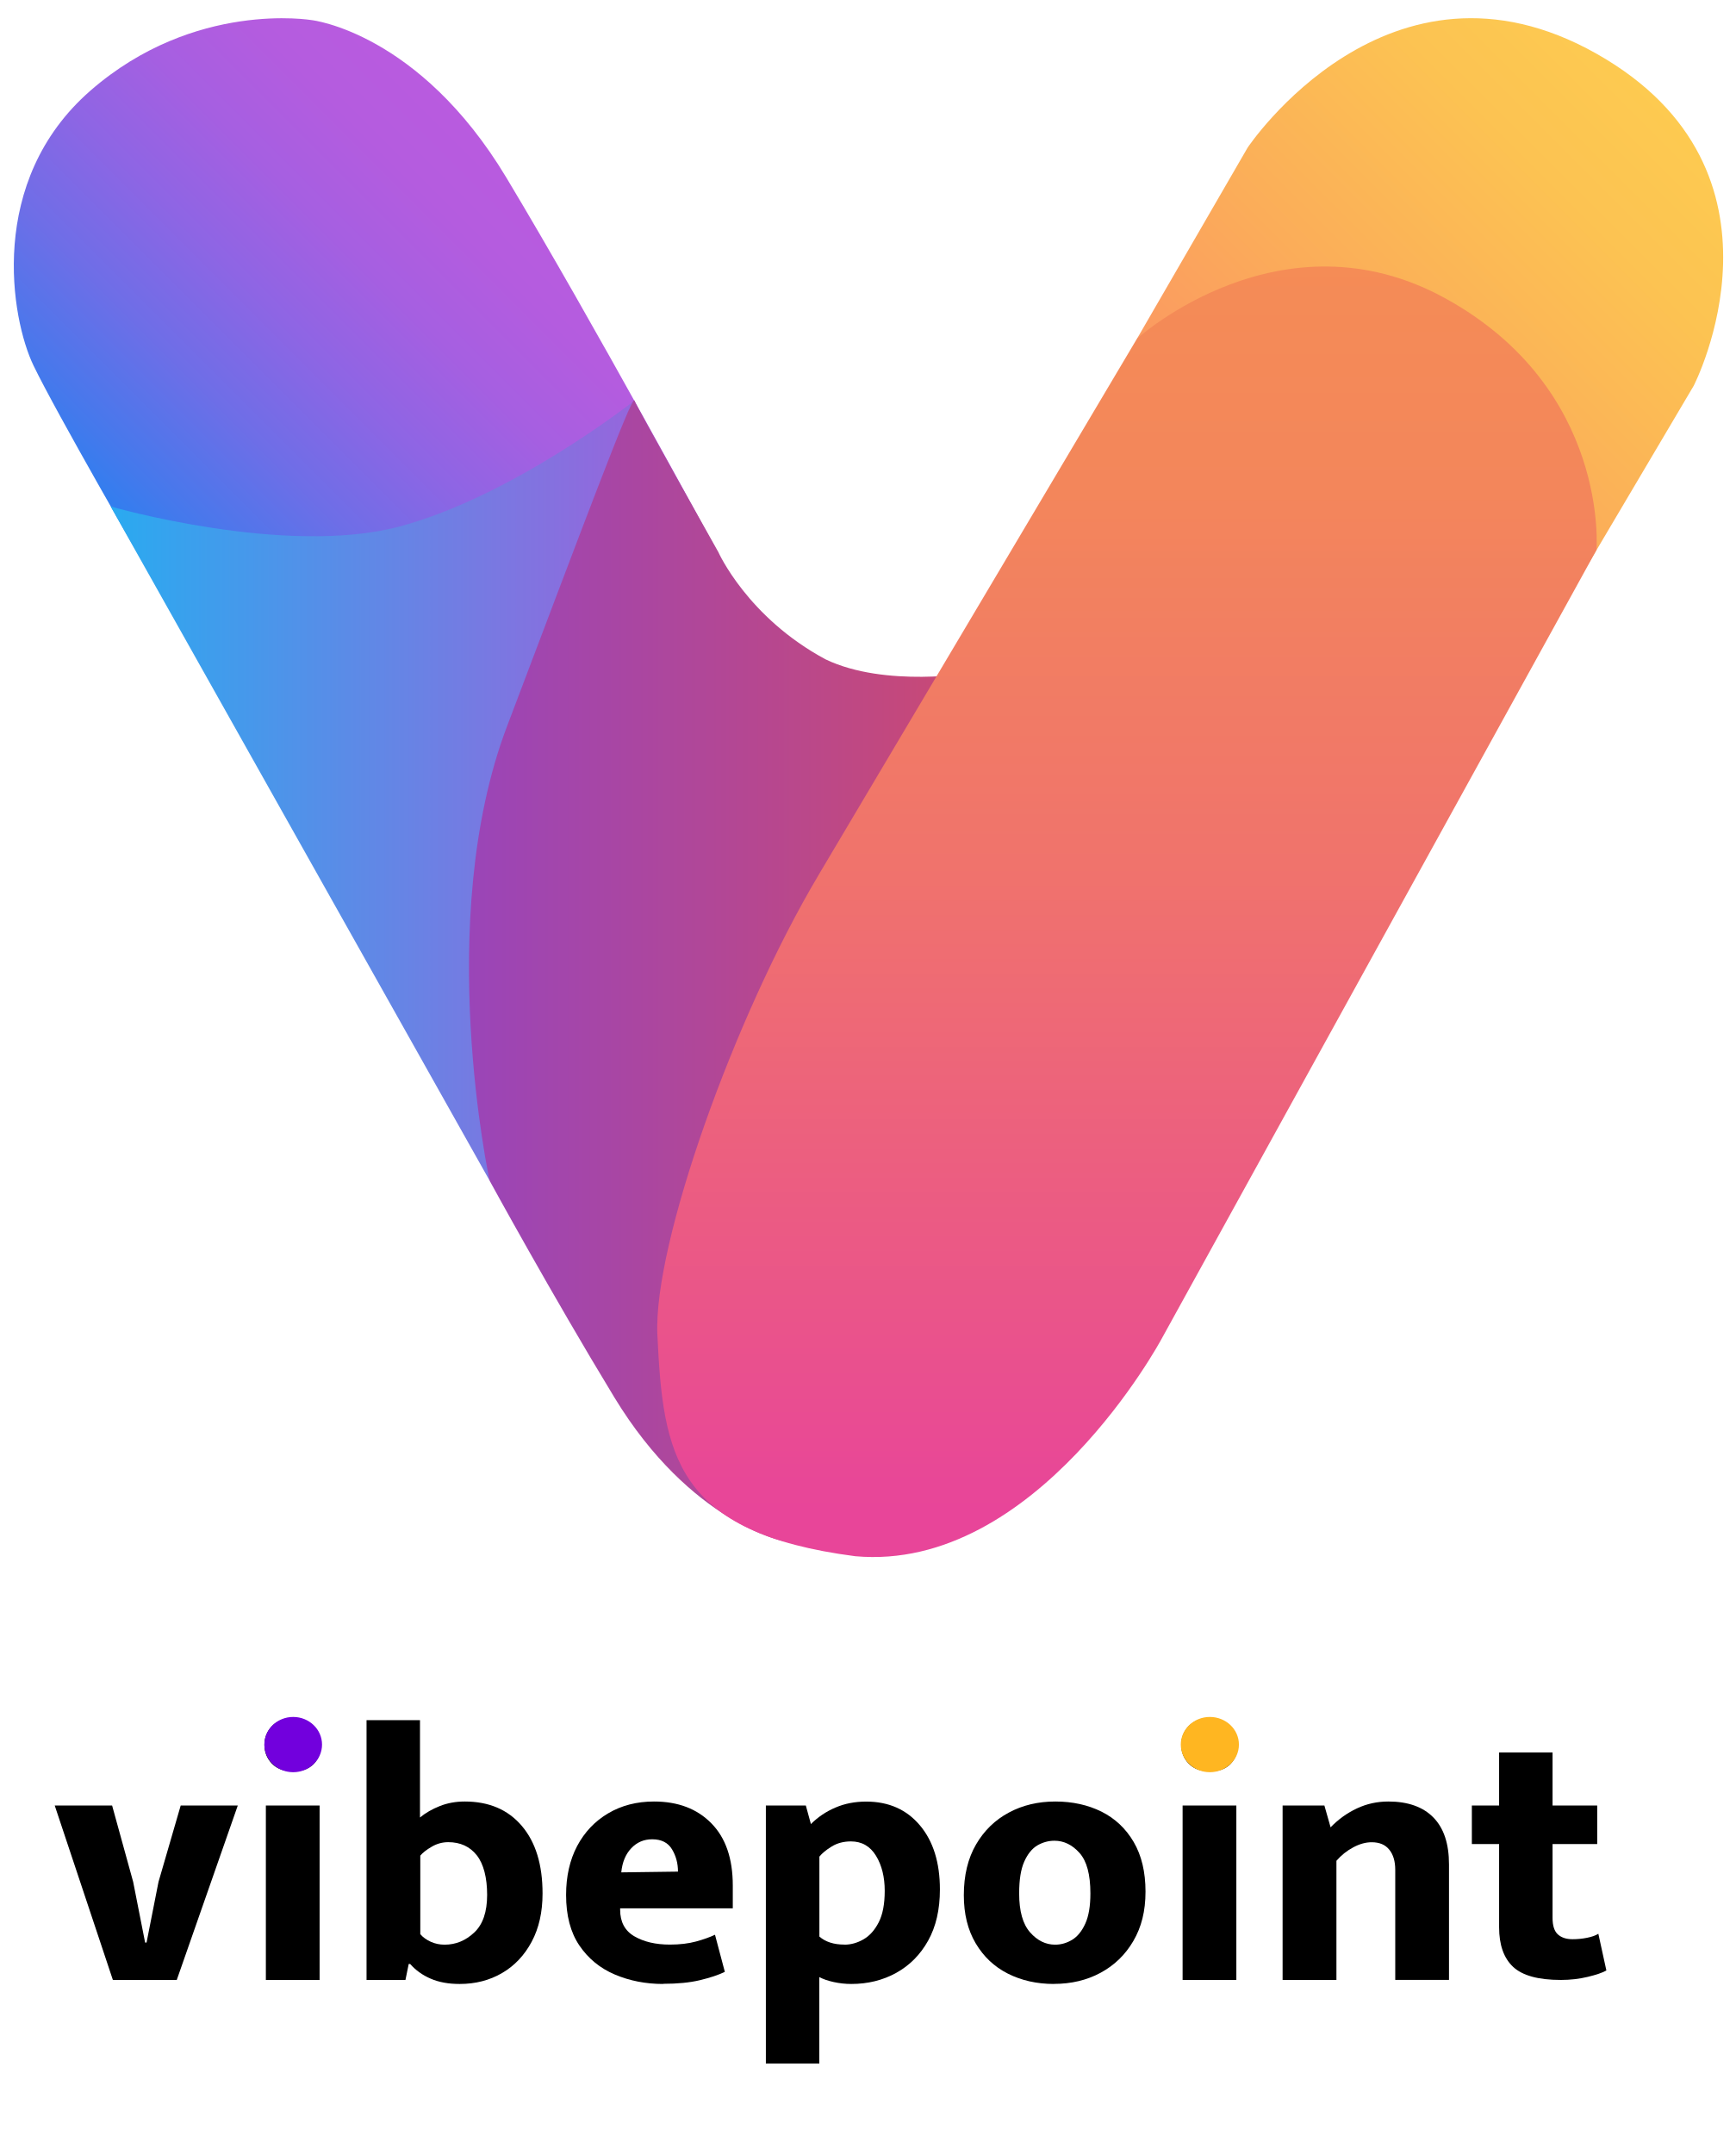
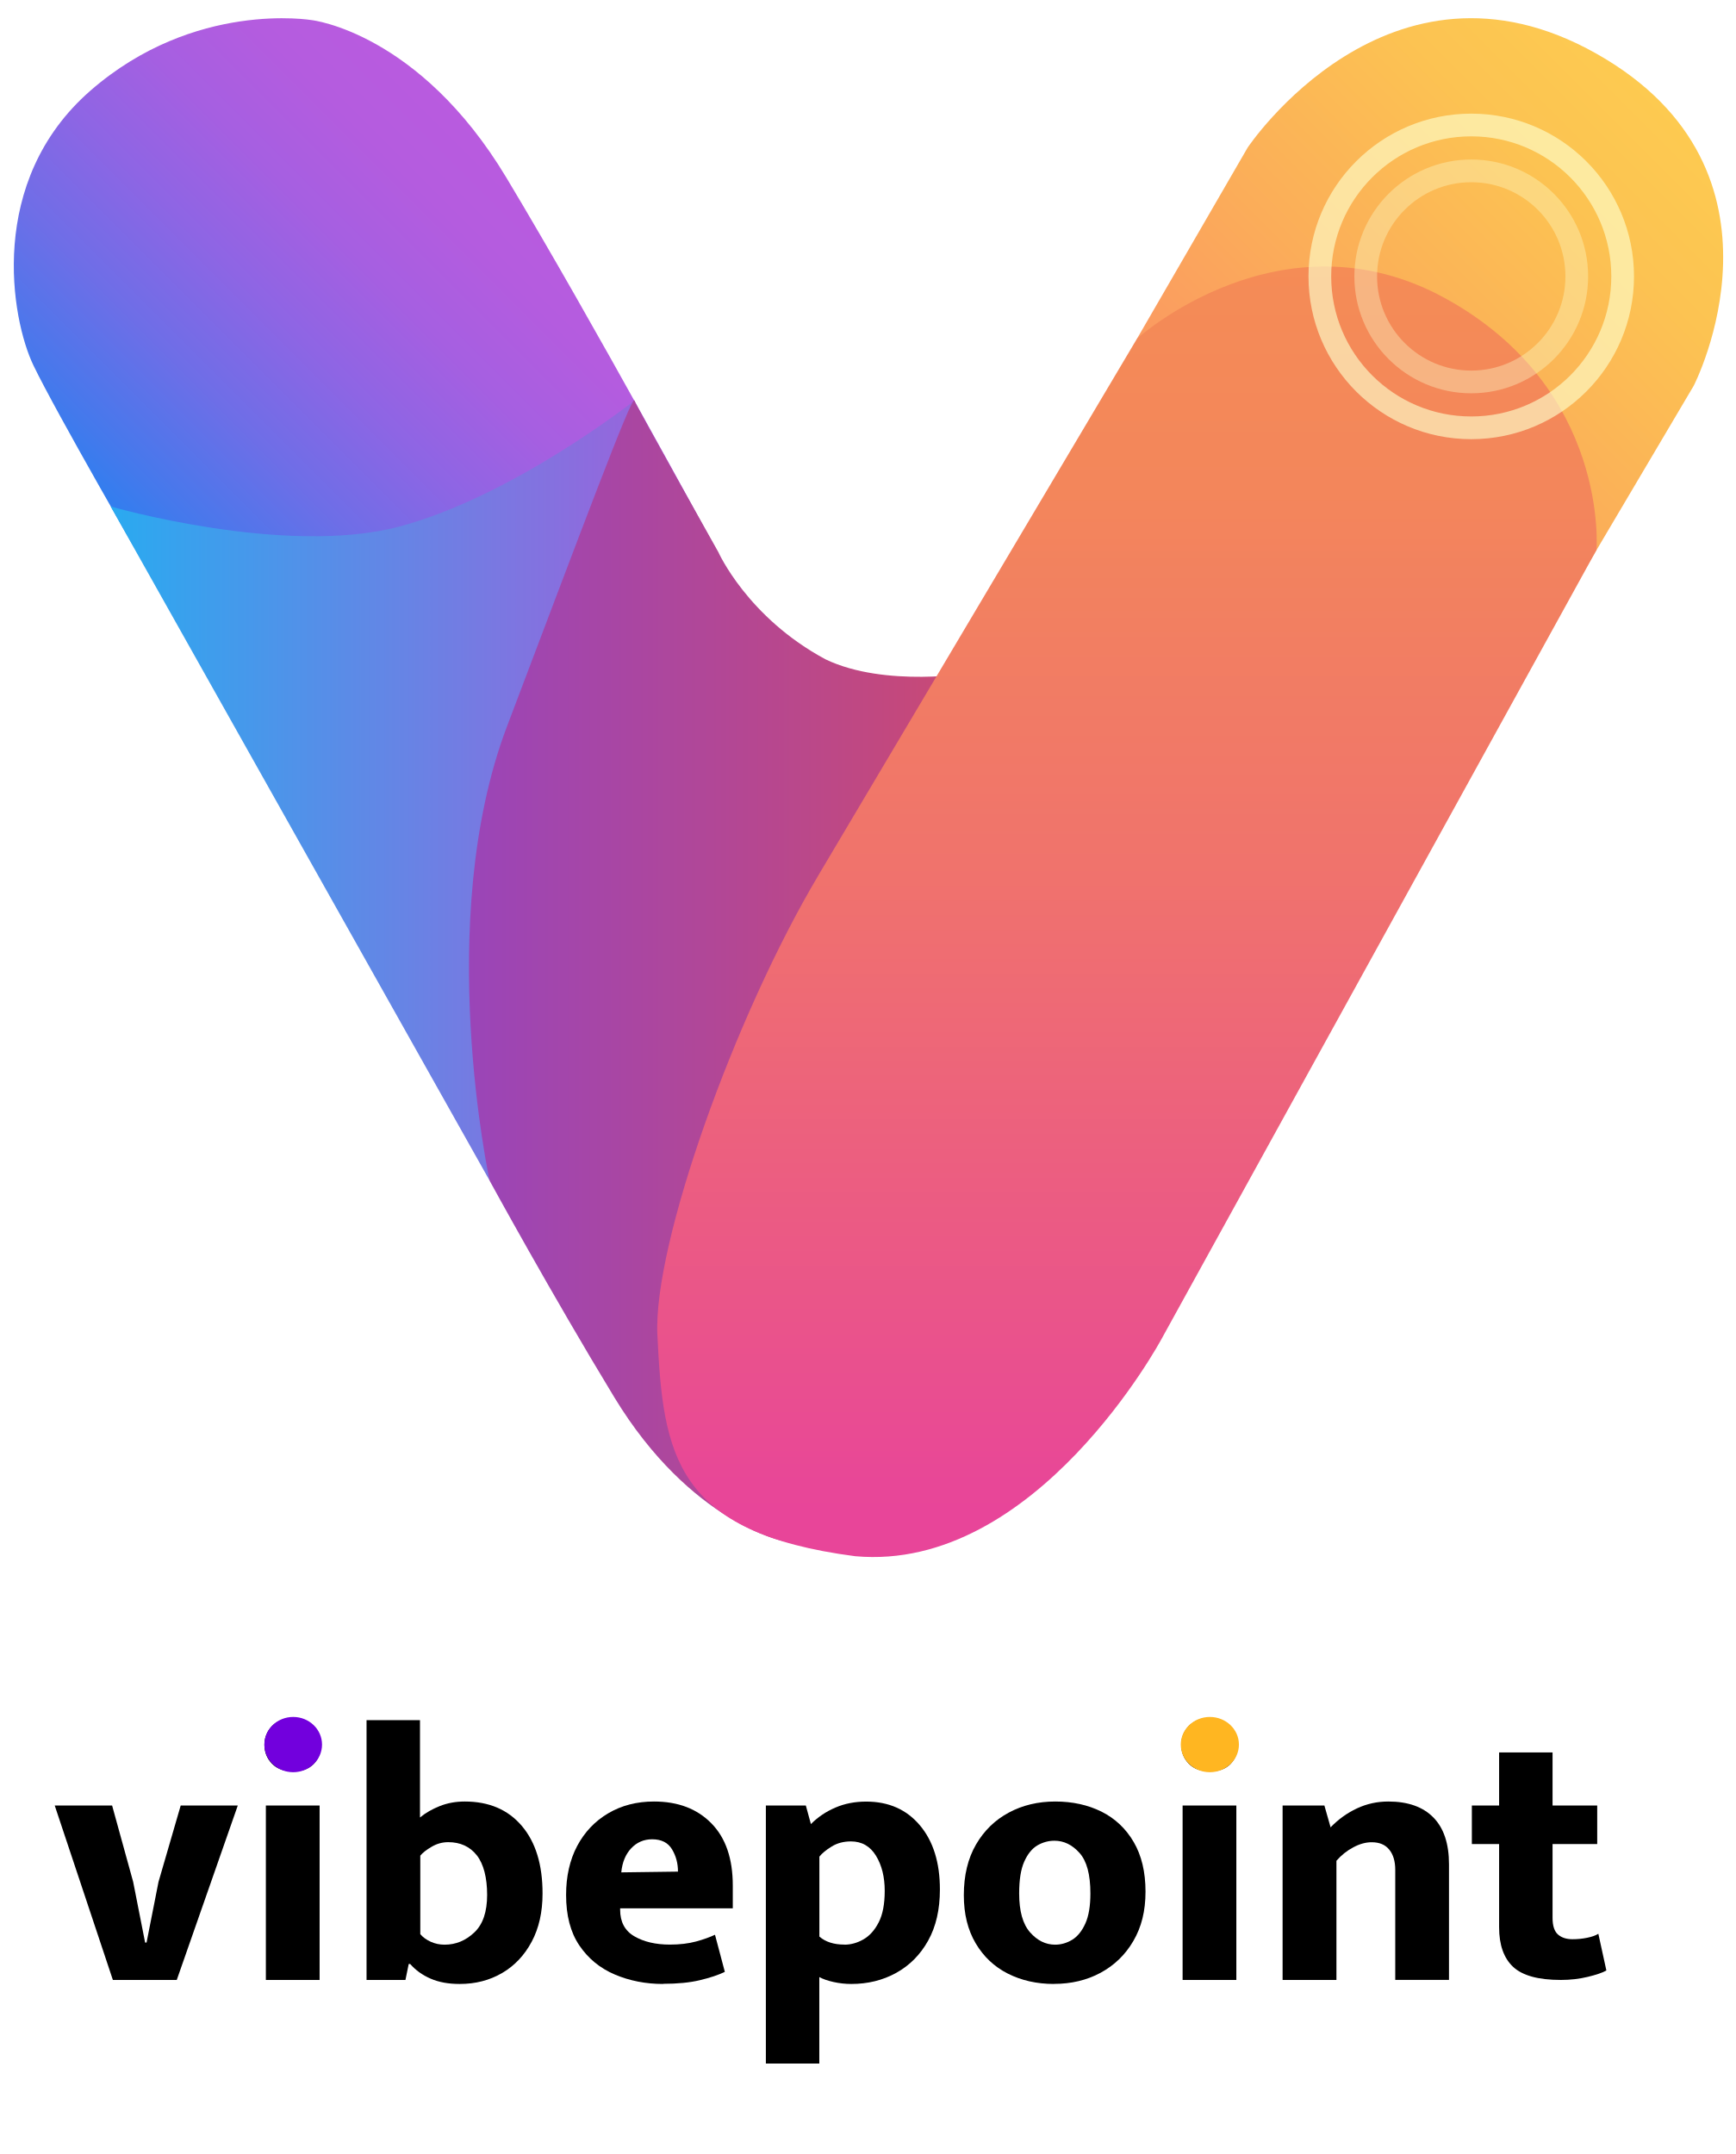
<svg xmlns="http://www.w3.org/2000/svg" id="Layer_1" data-name="Layer 1" viewBox="0 0 229.31 284.52">
  <defs>
    <style>
      .cls-1 {
        fill: url(#linear-gradient-5);
      }

      .cls-2 {
        fill: url(#linear-gradient-4);
      }

      .cls-3 {
        fill: url(#linear-gradient-3);
      }

      .cls-4 {
        fill: url(#linear-gradient-2);
      }

      .cls-5 {
        fill: url(#linear-gradient);
      }

      .cls-6 {
+         opacity: .64;
+       }
+ 
+       .cls-6, .cls-7 {
+         fill: none;
+         stroke: #fdffcc;
+         stroke-miterlimit: 10;
+         stroke-width: 3px;
+       }
+ 
+       .cls-7 {
+         opacity: .36;
+       }
+ 
+       .cls-8 {
        fill: #7200dd;
      }

-       .cls-7 {
+       .cls-9 {
        fill: #ffb621;
      }
    </style>
    <linearGradient id="linear-gradient" x1="19.62" y1="75.22" x2="70.37" y2="24.46" gradientUnits="userSpaceOnUse">
      <stop offset="0" stop-color="#2a80f0" />
      <stop offset=".11" stop-color="#4479ec" />
      <stop offset=".31" stop-color="#6e6ee7" />
      <stop offset=".5" stop-color="#8e65e4" />
      <stop offset=".68" stop-color="#a65fe1" />
      <stop offset=".85" stop-color="#b45cdf" />
      <stop offset="1" stop-color="#b95bdf" />
    </linearGradient>
    <linearGradient id="linear-gradient-2" x1="171.55" y1="62.36" x2="221.78" y2="12.13" gradientUnits="userSpaceOnUse">
      <stop offset="0" stop-color="#fb9c60" />
      <stop offset=".29" stop-color="#fbad59" />
      <stop offset=".72" stop-color="#fcc352" />
      <stop offset="1" stop-color="#fdcb50" />
    </linearGradient>
    <linearGradient id="linear-gradient-3" x1="14.62" y1="104.43" x2="83.81" y2="104.43" gradientUnits="userSpaceOnUse">
      <stop offset="0" stop-color="#2aaaf0" />
      <stop offset="1" stop-color="#9666dc" />
    </linearGradient>
    <linearGradient id="linear-gradient-4" x1="61.96" y1="128.23" x2="128.56" y2="128.23" gradientUnits="userSpaceOnUse">
      <stop offset="0" stop-color="#9a45b8" />
      <stop offset="1" stop-color="#ca4973" />
    </linearGradient>
    <linearGradient id="linear-gradient-5" x1="148.87" y1="199.31" x2="148.87" y2="28.85" gradientUnits="userSpaceOnUse">
      <stop offset="0" stop-color="#e84599" />
      <stop offset=".16" stop-color="#ea5589" />
      <stop offset=".5" stop-color="#f0736c" />
      <stop offset=".79" stop-color="#f3865b" />
      <stop offset="1" stop-color="#f58d55" />
    </linearGradient>
  </defs>
  <path class="cls-5" d="M4.43,48.29C1.46,42.14-1.77,23.92,11.96,11.96S41.2,2.66,41.2,2.66c0,0,14.16,1.6,25.7,20.82s27.23,48.24,27.23,48.24l-44.96,13.79s-31.21-13.75-29.99-10.73c.12.3-11.79-20.34-14.75-26.49Z" />
  <path class="cls-4" d="M150.19,44.75l14.62-25.25s18.61-27.91,46.08-12.41,12.85,43.86,12.85,43.86l-14.02,23.7-59.53-29.91Z" />
  <path class="cls-3" d="M64.68,155.95L14.62,66.9s23.04,6.65,38.1,2.66,31.09-16.65,31.09-16.65l-19.12,103.04Z" />
  <path class="cls-2" d="M103.53,203.58s-12.26-2.36-22.38-19.01c-8.32-13.69-16.47-28.61-16.47-28.61,0,0-7.46-34.3,2.29-60s16.54-43.93,16.84-43.05,11.08,20.01,11.08,20.01c0,0,3.84,8.64,14.18,14.18,7.9,3.77,19.49,1.77,19.49,1.77l-25.02,114.71Z" />
  <path class="cls-1" d="M108.1,115.63l42.09-70.89s19.05-17.28,40.76-5.32c21.71,11.96,19.94,33.23,19.94,33.23l-57.44,104.19s-16.54,30.87-40.47,28.72c-23.92-3.1-25.39-13.51-26.14-29.24-.57-11.96,10.19-42.09,21.27-60.7Z" />
  <g>
    <path d="M14.91,261.53l-7.68-23.04h7.58l2.78,10.08,1.58,8.02h.19l1.58-8.02,2.93-10.08h7.54l-8.06,23.04h-8.45Z" />
    <path d="M38.67,233.98c-1.18,0-2.1-.34-2.76-1.03-.66-.69-.98-1.51-.98-2.47s.33-1.78.98-2.47c.66-.69,1.58-1.03,2.76-1.03s2.1.34,2.76,1.01c.66.67.98,1.5.98,2.5s-.32,1.82-.96,2.5c-.64.67-1.57,1.01-2.78,1.01ZM35.12,261.53v-23.04h7.1v23.04h-7.1Z" />
    <path d="M60.71,262.06c-1.47,0-2.74-.23-3.82-.7-1.07-.46-1.98-1.11-2.71-1.94h-.19l-.43,2.11h-5.14v-34.32h7.06v12.86c.74-.61,1.61-1.11,2.62-1.51,1.01-.4,2.1-.6,3.29-.6,3.2,0,5.71,1.07,7.54,3.22s2.74,5.12,2.74,8.93c0,2.46-.48,4.59-1.44,6.38-.96,1.79-2.26,3.17-3.91,4.13-1.65.96-3.51,1.44-5.59,1.44ZM58.74,256.87c1.47,0,2.78-.54,3.91-1.61,1.14-1.07,1.7-2.73,1.7-4.97s-.46-4.08-1.37-5.23c-.91-1.15-2.17-1.73-3.77-1.73-.77,0-1.5.2-2.18.6-.69.4-1.19.79-1.51,1.18v10.37c.35.42.82.75,1.39,1.01.58.26,1.18.38,1.82.38Z" />
    <path d="M87.59,262.06c-2.3,0-4.43-.42-6.38-1.25-1.95-.83-3.51-2.11-4.68-3.84-1.17-1.73-1.75-3.95-1.75-6.67,0-2.46.49-4.62,1.46-6.46.98-1.84,2.34-3.28,4.1-4.32,1.76-1.04,3.78-1.56,6.05-1.56,3.17,0,5.7.96,7.58,2.88,1.89,1.92,2.83,4.66,2.83,8.21v3.02h-14.88v.19c0,1.6.62,2.77,1.87,3.5s2.82,1.1,4.7,1.1c1.31,0,2.46-.14,3.46-.41.99-.27,1.82-.57,2.5-.89l1.3,4.9c-.86.42-1.96.78-3.29,1.1-1.33.32-2.95.48-4.87.48ZM82.07,247.32l7.49-.1c0-1.09-.26-2.07-.79-2.95-.53-.88-1.4-1.32-2.62-1.32-1.09,0-2.01.39-2.76,1.18-.75.79-1.19,1.85-1.32,3.19Z" />
    <path d="M101.17,272.57v-34.08h5.28l.67,2.45c.93-.93,2.01-1.66,3.24-2.18,1.23-.53,2.58-.79,4.06-.79,2.98,0,5.34,1.05,7.1,3.14s2.64,4.92,2.64,8.47c0,2.66-.52,4.91-1.56,6.77-1.04,1.86-2.45,3.27-4.22,4.25-1.78.98-3.75,1.46-5.93,1.46-.8,0-1.58-.09-2.35-.26s-1.39-.39-1.87-.65v11.42h-7.06ZM111.54,256.87c.86,0,1.7-.23,2.52-.7s1.49-1.22,2.02-2.26c.53-1.04.79-2.42.79-4.15,0-1.82-.38-3.37-1.15-4.63s-1.87-1.9-3.31-1.9c-.96,0-1.81.22-2.54.67-.74.45-1.28.9-1.63,1.34v10.56c.8.7,1.9,1.06,3.31,1.06Z" />
    <path d="M139.23,262.06c-2.27,0-4.3-.46-6.1-1.37s-3.21-2.25-4.25-4.01-1.56-3.87-1.56-6.34c0-2.62.54-4.86,1.61-6.7,1.07-1.84,2.52-3.25,4.34-4.22,1.82-.98,3.87-1.46,6.14-1.46s4.3.45,6.1,1.34c1.79.9,3.21,2.23,4.25,4.01,1.04,1.78,1.56,3.96,1.56,6.55s-.54,4.7-1.61,6.53-2.52,3.22-4.34,4.2c-1.82.98-3.87,1.46-6.14,1.46ZM139.38,256.87c.8,0,1.55-.22,2.26-.65.7-.43,1.28-1.14,1.73-2.14.45-.99.67-2.32.67-3.98,0-2.5-.48-4.28-1.44-5.35-.96-1.07-2.06-1.61-3.31-1.61-.8,0-1.55.21-2.26.62-.7.42-1.28,1.13-1.73,2.14s-.67,2.41-.67,4.2c0,2.34.48,4.05,1.44,5.14s2.06,1.63,3.31,1.63Z" />
    <path d="M159.78,233.98c-1.18,0-2.1-.34-2.76-1.03-.66-.69-.98-1.51-.98-2.47s.33-1.78.98-2.47c.66-.69,1.58-1.03,2.76-1.03s2.1.34,2.76,1.01c.66.67.98,1.5.98,2.5s-.32,1.82-.96,2.5c-.64.67-1.57,1.01-2.78,1.01ZM156.22,261.53v-23.04h7.1v23.04h-7.1Z" />
    <path d="M169.43,261.53v-23.04h5.52l.82,2.88c1.02-1.06,2.18-1.89,3.48-2.5,1.3-.61,2.68-.91,4.15-.91,2.59,0,4.58.71,5.95,2.11,1.38,1.41,2.06,3.47,2.06,6.19v15.26h-7.1v-14.54c0-1.12-.26-2.01-.79-2.66-.53-.66-1.3-.98-2.33-.98-.77,0-1.58.22-2.42.67-.85.45-1.59,1.04-2.23,1.78v15.74h-7.1Z" />
    <path d="M206.19,261.53c-2.98,0-5.08-.58-6.31-1.73-1.23-1.15-1.85-2.9-1.85-5.23v-10.99h-3.6v-5.09h3.6v-7.01h7.06v7.01h5.9v5.09h-5.9v9.74c0,1.06.24,1.79.72,2.21.48.42,1.12.62,1.92.62.64,0,1.28-.06,1.92-.19.64-.13,1.13-.3,1.49-.53l1.06,4.85c-.51.29-1.33.57-2.45.84-1.12.27-2.3.41-3.55.41Z" />
-     <ellipse class="cls-6" cx="38.73" cy="230.44" rx="3.81" ry="3.65" />
-     <ellipse class="cls-7" cx="159.82" cy="230.44" rx="3.84" ry="3.65" />
+     <ellipse class="cls-8" cx="38.73" cy="230.44" rx="3.81" ry="3.65" />
+     <ellipse class="cls-9" cx="159.82" cy="230.44" rx="3.84" ry="3.65" />
+   </g>
+   <g>
+     <circle class="cls-6" cx="194.35" cy="36.51" r="20" />
+     <circle class="cls-7" cx="194.35" cy="36.51" r="13.94" />
  </g>
</svg>
